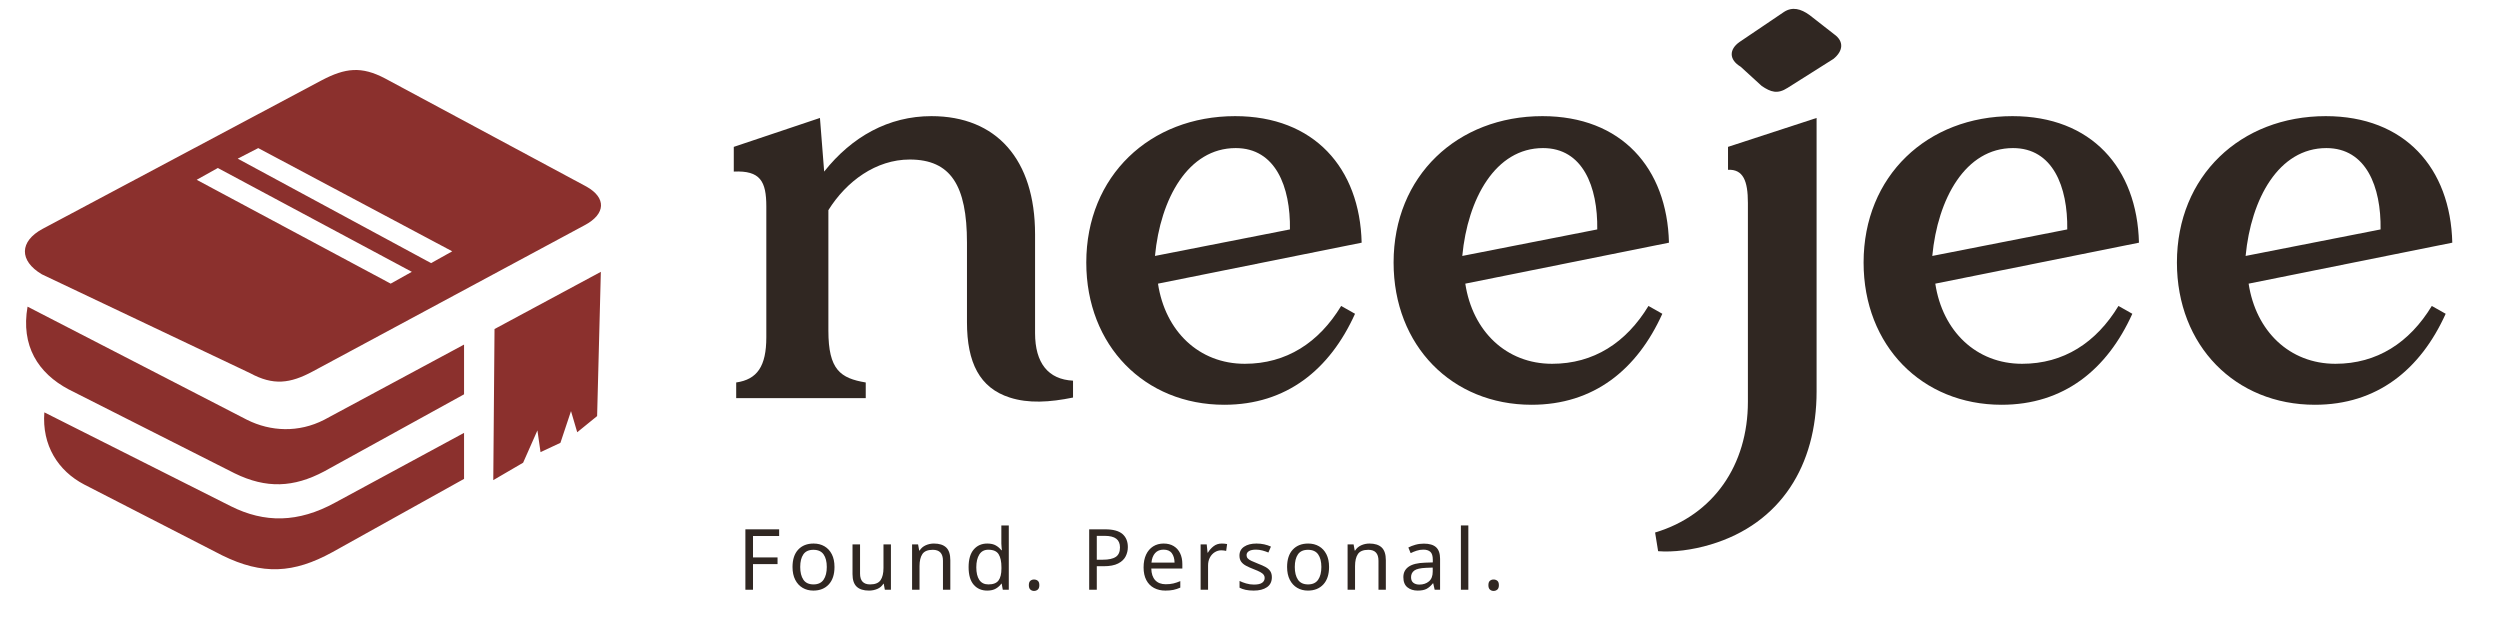
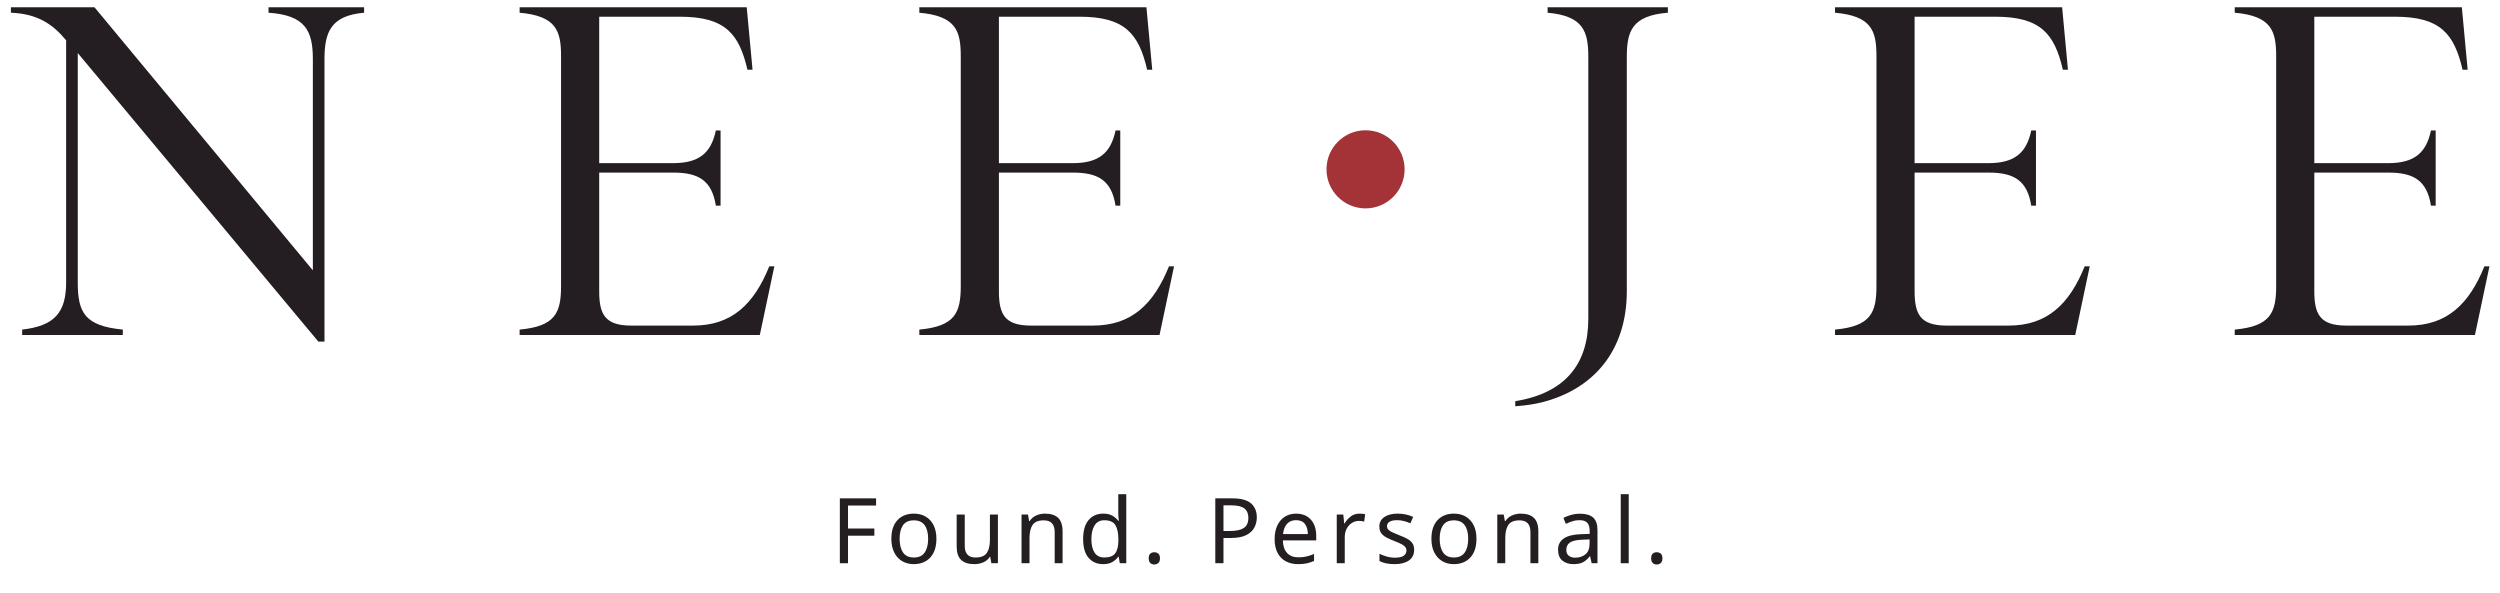
- <svg xmlns="http://www.w3.org/2000/svg" width="390" height="100" viewBox="0 0 390 100" role="img">
-   <g transform="translate(1 7) scale(0.97)">
-     <path fill="#8B302D" d="M5.7 36.9C2 34.7 2.1 31.6 5.8 29.6L50.7 5.7C54.5 3.7 57.1 3.4 60.9 5.4L93.3 22.8C96.5 24.6 96.4 27.2 93.0 29.0L49.3 52.5C45.6 54.5 42.9 54.8 39.2 52.8Z M30.6 21.7L34 19.8L65.2 36.5L61.8 38.4ZM37.2 18.3L40.5 16.6L71.7 33.2L68.3 35.1Z" fill-rule="evenodd" />
-     <path fill="#8B302D" d="M3.4 42.1L38.7 60.3C42.5 62.2 47 62.4 51.1 60.3L73.6 48.2V56.2L51.1 68.6C46.2 71.2 41.8 71.4 36.7 68.9L10 55.4C5.1 52.8 2.3 48.4 3.4 42.1Z M6.1 59.1L36.1 74.2C41.5 76.9 46.9 76.9 52.9 73.6L73.6 62.4V69.8L52.4 81.6C46.2 85 41.2 85.3 34.7 82.1L12.5 70.7C8.3 68.5 5.7 64.4 6.1 59.1Z M78.5 45.7L95.6 36.5L95.0 59.7L91.8 62.3L90.8 58.9L89.1 64.0L85.9 65.5L85.4 62.0L83.1 67.2L78.3 70.0Z" />
+ <svg xmlns="http://www.w3.org/2000/svg" width="688" height="163" viewBox="0 0 688 163" role="img">
+   <g transform="translate(3 2) scale(1)">
+     <path fill="#241E23" d="M0 0H23L83.1 72.4V14.3C83.1 6.4 81 2.2 70.9 1.5V0H97.2V1.5C88 2.3 86.3 6.9 86.3 14.3V92H84.6L18.4 12.6V75.7C18.4 84 20.3 87.7 30.8 88.7V90.2H3.1V88.7C12 87.7 15.2 84 15.2 75.7V9.1C11.5 4.6 7.3 1.8 0 1.5Z" />
  </g>
-   <g transform="translate(114 9) scale(0.94)">
-     <g transform="translate(0 0) scale(1)">
-       <path fill="#302722" d="M.5 14.8L14.8 10L15.5 18.9C20.1 13.1 26.2 9.7 33.3 9.7C44.1 9.7 50.5 16.9 50.5 29.3V45.7C50.5 50.7 52.7 53.4 56.8 53.6V56.4C52.9 57.2 49.4 57.4 46.3 56.4C41.3 54.8 39.2 50.6 39.2 43.9V30.7C39.2 21.2 36.5 16.9 29.7 16.9C24.1 16.9 19.2 20.5 16.2 25.3V45.3C16.2 51.8 18.2 53.2 22.4 53.9V56.5H.9V53.9C4.4 53.4 5.9 51.2 5.9 46.4V24.7C5.9 20.5 4.9 18.7.5 18.9Z" />
-     </g>
-     <g transform="translate(58 0) scale(1)">
-       <path fill="#302722" d="M45.6 42.5C41.4 51.8 34.2 57.6 23.9 57.6C10.7 57.6 1 47.8 1 34C1 19.6 11.6 9.7 25.7 9.7C38.8 9.7 46.4 18.3 46.7 30.7L12.9 37.5C14.1 45.4 19.7 50.8 27.3 50.8C34.2 50.8 39.6 47.3 43.3 41.2ZM12.4 32.9L34.8 28.5C34.9 21.4 32.4 15 25.8 15C17.9 15 13.3 23.4 12.4 32.9Z" fill-rule="evenodd" />
-     </g>
-     <g transform="translate(109 0) scale(1)">
-       <path fill="#302722" d="M45.6 42.5C41.4 51.8 34.2 57.6 23.9 57.6C10.7 57.6 1 47.8 1 34C1 19.6 11.6 9.7 25.7 9.7C38.8 9.7 46.4 18.3 46.7 30.7L12.9 37.5C14.1 45.4 19.7 50.8 27.3 50.8C34.2 50.8 39.6 47.3 43.3 41.2ZM12.4 32.9L34.8 28.5C34.9 21.4 32.4 15 25.8 15C17.9 15 13.3 23.4 12.4 32.9Z" fill-rule="evenodd" />
-     </g>
-     <g transform="translate(162 0) scale(1)">
-       <path fill="#302722" d="M3.5 14.8L18.2 10V55.4C18.2 67.6 12.3 77.3.6 80.8C-2.4 81.7 -5.6 82.1 -8.1 81.9L-8.6 78.8C1.1 75.9 6.8 67.6 6.8 57.1V24.1C6.8 20.4 6 18.5 3.5 18.6Z M5.6 1.5C3.6.3 3.7-1.4 5.4-2.6L12.8-7.6C14.2-8.5 15.6-8.1 17-7.1L21.1-3.9C22.8-2.7 22.6-1.1 21 .2L13.4 5C11.7 6.1 10.6 5.7 9.1 4.7Z" />
-     </g>
-     <g transform="translate(187 0) scale(1)">
-       <path fill="#302722" d="M45.6 42.5C41.4 51.8 34.2 57.6 23.9 57.6C10.7 57.6 1 47.8 1 34C1 19.6 11.6 9.7 25.7 9.7C38.8 9.7 46.4 18.3 46.7 30.7L12.9 37.5C14.1 45.4 19.7 50.8 27.3 50.8C34.2 50.8 39.6 47.3 43.3 41.2ZM12.4 32.9L34.8 28.5C34.9 21.4 32.4 15 25.8 15C17.9 15 13.3 23.4 12.4 32.9Z" fill-rule="evenodd" />
-     </g>
-     <g transform="translate(239 0) scale(1)">
-       <path fill="#302722" d="M45.6 42.5C41.4 51.8 34.2 57.6 23.9 57.6C10.7 57.6 1 47.8 1 34C1 19.6 11.6 9.7 25.7 9.7C38.8 9.7 46.4 18.3 46.7 30.7L12.9 37.5C14.1 45.4 19.7 50.8 27.3 50.8C34.2 50.8 39.6 47.3 43.3 41.2ZM12.4 32.9L34.8 28.5C34.9 21.4 32.4 15 25.8 15C17.9 15 13.3 23.4 12.4 32.9Z" fill-rule="evenodd" />
-     </g>
+   <g transform="translate(143 2) scale(1)">
+     <path fill="#241E23" d="M0 0H62.5L64.1 17.2H62.7C60.4 7.3 56.6 2.6 44.1 2.6H21.9V42.9H42.2C49.4 42.9 52.7 40.1 54 33.9H55.3V54.6H54C52.9 47.7 49.3 45.5 42.3 45.5H21.9V78.1C21.9 84.4 23.4 87.6 30.7 87.6H47.8C58.4 87.6 64.5 81.7 68.7 71.3H70.1L66.1 90.2H0V88.7C9.9 87.8 11.4 84 11.4 76.7V13.4C11.4 6.4 10 2.4 0 1.5Z" />
  </g>
-   <g fill="#302722" transform="translate(115 92) scale(0.0132 -0.0132)">
+   <g transform="translate(253 2) scale(1)">
+     <path fill="#241E23" d="M0 0H62.5L64.1 17.2H62.7C60.4 7.3 56.6 2.6 44.1 2.6H21.9V42.9H42.2C49.4 42.9 52.7 40.1 54 33.9H55.3V54.6H54C52.9 47.7 49.3 45.5 42.3 45.5H21.9V78.1C21.9 84.4 23.4 87.6 30.7 87.6H47.8C58.4 87.6 64.5 81.7 68.7 71.3H70.1L66.1 90.2H0V88.7C9.9 87.8 11.4 84 11.4 76.7V13.4C11.4 6.4 10 2.4 0 1.5Z" />
+   </g>
+   <g transform="translate(505 2) scale(1)">
+     <path fill="#241E23" d="M0 0H62.5L64.1 17.2H62.7C60.4 7.3 56.6 2.6 44.1 2.6H21.9V42.9H42.2C49.4 42.9 52.7 40.1 54 33.9H55.3V54.6H54C52.9 47.7 49.3 45.5 42.3 45.5H21.9V78.1C21.9 84.4 23.4 87.6 30.7 87.6H47.8C58.4 87.6 64.5 81.7 68.7 71.3H70.1L66.1 90.2H0V88.7C9.9 87.8 11.4 84 11.4 76.7V13.4C11.4 6.4 10 2.4 0 1.5Z" />
+   </g>
+   <g transform="translate(615 2) scale(1)">
+     <path fill="#241E23" d="M0 0H62.5L64.1 17.2H62.7C60.4 7.3 56.6 2.6 44.1 2.6H21.9V42.9H42.2C49.4 42.9 52.7 40.1 54 33.9H55.3V54.6H54C52.9 47.7 49.3 45.5 42.3 45.5H21.9V78.1C21.9 84.4 23.4 87.6 30.7 87.6H47.8C58.4 87.6 64.5 81.7 68.7 71.3H70.1L66.1 90.2H0V88.7C9.9 87.8 11.4 84 11.4 76.7V13.4C11.4 6.4 10 2.4 0 1.5Z" />
+   </g>
+   <g transform="translate(417 2) scale(1)">
+     <path fill="#241E23" d="M8.9 0H42V1.5C32.1 2.3 30.7 6.6 30.7 13.7V78.1C30.7 94.6 21.5 105.1 7.4 108.7C5.4 109.2 3 109.6 0 109.8V108.4C13.7 106.2 20.1 98.2 20.1 85.8V13.7C20.1 6.7 18.8 2.4 8.9 1.5Z" />
+   </g>
+   <circle cx="375.8" cy="46.6" r="10.75" fill="#A33337" />
+   <g fill="#241E23" transform="translate(228.7 155) scale(0.025 -0.025)">
    <path transform="translate(0 0)" d="M187 0H97V714H496V635H187V382H477V303H187Z" />
-     <path transform="translate(599 0)" d="M551 269Q551 136 483.5 63.0Q416 -10 301 -10Q230 -10 174.5 22.5Q119 55 87.0 117.5Q55 180 55 269Q55 402 122.0 474.0Q189 546 304 546Q377 546 432.5 513.5Q488 481 519.5 419.5Q551 358 551 269ZM146 269Q146 174 183.5 118.5Q221 63 303 63Q384 63 422.0 118.5Q460 174 460 269Q460 364 422.0 418.0Q384 472 302 472Q220 472 183.0 418.0Q146 364 146 269Z" />
-     <path transform="translate(1284 0)" d="M533 536V0H461L448 71H444Q418 29 372.0 9.5Q326 -10 274 -10Q177 -10 128.0 36.5Q79 83 79 185V536H168V191Q168 63 287 63Q376 63 410.5 113.0Q445 163 445 257V536Z" />
-     <path transform="translate(1982 0)" d="M343 546Q439 546 488.0 499.5Q537 453 537 349V0H450V343Q450 472 330 472Q241 472 207.0 422.0Q173 372 173 278V0H85V536H156L169 463H174Q200 505 246.0 525.5Q292 546 343 546Z" />
-     <path transform="translate(2680 0)" d="M275 -10Q175 -10 115.0 59.5Q55 129 55 267Q55 405 115.5 475.5Q176 546 276 546Q338 546 377.5 523.0Q417 500 442 467H448Q447 480 444.5 505.5Q442 531 442 546V760H530V0H459L446 72H442Q418 38 378.0 14.0Q338 -10 275 -10ZM289 63Q374 63 408.5 109.5Q443 156 443 250V266Q443 366 410.0 419.5Q377 473 288 473Q217 473 181.5 416.5Q146 360 146 265Q146 169 181.5 116.0Q217 63 289 63Z" />
-     <path transform="translate(3375 0)" d="M72 54Q72 91 90.0 106.0Q108 121 133 121Q159 121 177.5 106.0Q196 91 196 54Q196 18 177.5 2.0Q159 -14 133 -14Q108 -14 90.0 2.0Q72 18 72 54Z" />
-     <path transform="translate(4063 0)" d="M286 714Q426 714 490.0 659.0Q554 604 554 504Q554 445 527.5 393.5Q501 342 438.5 310.0Q376 278 269 278H187V0H97V714ZM278 637H187V355H259Q361 355 411.0 388.0Q461 421 461 500Q461 569 417.0 603.0Q373 637 278 637Z" />
-     <path transform="translate(4748 0)" d="M292 546Q361 546 410.5 516.0Q460 486 486.5 431.5Q513 377 513 304V251H146Q148 160 192.5 112.5Q237 65 317 65Q368 65 407.5 74.5Q447 84 489 102V25Q448 7 408.0 -1.5Q368 -10 313 -10Q237 -10 178.5 21.0Q120 52 87.5 113.5Q55 175 55 264Q55 352 84.5 415.0Q114 478 167.5 512.0Q221 546 292 546ZM291 474Q228 474 191.5 433.5Q155 393 148 321H421Q420 389 389.0 431.5Q358 474 291 474Z" />
-     <path transform="translate(5392 0)" d="M335 546Q350 546 367.5 544.5Q385 543 398 540L387 459Q374 462 358.5 464.0Q343 466 329 466Q288 466 252.0 443.5Q216 421 194.5 380.5Q173 340 173 286V0H85V536H157L167 438H171Q197 482 238.0 514.0Q279 546 335 546Z" />
-     <path transform="translate(5885 0)" d="M434 148Q434 70 376.0 30.0Q318 -10 220 -10Q164 -10 123.5 -1.0Q83 8 52 24V104Q84 88 129.5 74.5Q175 61 222 61Q289 61 319.0 82.5Q349 104 349 140Q349 160 338.0 176.0Q327 192 298.5 208.0Q270 224 217 244Q165 264 128.0 284.0Q91 304 71.0 332.0Q51 360 51 404Q51 472 106.5 509.0Q162 546 252 546Q301 546 343.5 536.5Q386 527 423 510L393 440Q359 454 322.0 464.0Q285 474 246 474Q192 474 163.5 456.5Q135 439 135 409Q135 387 148.0 371.5Q161 356 191.5 341.5Q222 327 273 307Q324 288 360.0 268.0Q396 248 415.0 219.5Q434 191 434 148Z" />
-     <path transform="translate(6444 0)" d="M551 269Q551 136 483.5 63.0Q416 -10 301 -10Q230 -10 174.5 22.5Q119 55 87.0 117.5Q55 180 55 269Q55 402 122.0 474.0Q189 546 304 546Q377 546 432.5 513.5Q488 481 519.5 419.5Q551 358 551 269ZM146 269Q146 174 183.5 118.5Q221 63 303 63Q384 63 422.0 118.5Q460 174 460 269Q460 364 422.0 418.0Q384 472 302 472Q220 472 183.0 418.0Q146 364 146 269Z" />
-     <path transform="translate(7129 0)" d="M343 546Q439 546 488.0 499.5Q537 453 537 349V0H450V343Q450 472 330 472Q241 472 207.0 422.0Q173 372 173 278V0H85V536H156L169 463H174Q200 505 246.0 525.5Q292 546 343 546Z" />
-     <path transform="translate(7827 0)" d="M288 545Q386 545 433.0 502.0Q480 459 480 365V0H416L399 76H395Q360 32 321.5 11.0Q283 -10 215 -10Q142 -10 94.0 28.5Q46 67 46 149Q46 229 109.0 272.5Q172 316 303 320L394 323V355Q394 422 365.0 448.0Q336 474 283 474Q241 474 203.0 461.5Q165 449 132 433L105 499Q140 518 188.0 531.5Q236 545 288 545ZM314 259Q214 255 175.5 227.0Q137 199 137 148Q137 103 164.5 82.0Q192 61 235 61Q303 61 348.0 98.5Q393 136 393 214V262Z" />
-     <path transform="translate(8468 0)" d="M173 0H85V760H173Z" />
-     <path transform="translate(8806 0)" d="M72 54Q72 91 90.0 106.0Q108 121 133 121Q159 121 177.5 106.0Q196 91 196 54Q196 18 177.5 2.0Q159 -14 133 -14Q108 -14 90.0 2.0Q72 18 72 54Z" />
+     <path transform="translate(609 0)" d="M551 269Q551 136 483.5 63.0Q416 -10 301 -10Q230 -10 174.5 22.5Q119 55 87.0 117.5Q55 180 55 269Q55 402 122.0 474.0Q189 546 304 546Q377 546 432.5 513.5Q488 481 519.5 419.5Q551 358 551 269ZM146 269Q146 174 183.5 118.5Q221 63 303 63Q384 63 422.0 118.5Q460 174 460 269Q460 364 422.0 418.0Q384 472 302 472Q220 472 183.0 418.0Q146 364 146 269Z" />
+     <path transform="translate(1304 0)" d="M533 536V0H461L448 71H444Q418 29 372.0 9.5Q326 -10 274 -10Q177 -10 128.0 36.5Q79 83 79 185V536H168V191Q168 63 287 63Q376 63 410.5 113.0Q445 163 445 257V536Z" />
+     <path transform="translate(2012 0)" d="M343 546Q439 546 488.0 499.5Q537 453 537 349V0H450V343Q450 472 330 472Q241 472 207.0 422.0Q173 372 173 278V0H85V536H156L169 463H174Q200 505 246.0 525.5Q292 546 343 546Z" />
+     <path transform="translate(2720 0)" d="M275 -10Q175 -10 115.0 59.5Q55 129 55 267Q55 405 115.5 475.5Q176 546 276 546Q338 546 377.5 523.0Q417 500 442 467H448Q447 480 444.5 505.5Q442 531 442 546V760H530V0H459L446 72H442Q418 38 378.0 14.0Q338 -10 275 -10ZM289 63Q374 63 408.5 109.5Q443 156 443 250V266Q443 366 410.0 419.5Q377 473 288 473Q217 473 181.5 416.5Q146 360 146 265Q146 169 181.5 116.0Q217 63 289 63Z" />
+     <path transform="translate(3425 0)" d="M72 54Q72 91 90.0 106.0Q108 121 133 121Q159 121 177.5 106.0Q196 91 196 54Q196 18 177.5 2.0Q159 -14 133 -14Q108 -14 90.0 2.0Q72 18 72 54Z" />
+     <path transform="translate(4133 0)" d="M286 714Q426 714 490.0 659.0Q554 604 554 504Q554 445 527.5 393.5Q501 342 438.5 310.0Q376 278 269 278H187V0H97V714ZM278 637H187V355H259Q361 355 411.0 388.0Q461 421 461 500Q461 569 417.0 603.0Q373 637 278 637Z" />
+     <path transform="translate(4828 0)" d="M292 546Q361 546 410.5 516.0Q460 486 486.5 431.5Q513 377 513 304V251H146Q148 160 192.5 112.5Q237 65 317 65Q368 65 407.5 74.5Q447 84 489 102V25Q448 7 408.0 -1.5Q368 -10 313 -10Q237 -10 178.5 21.0Q120 52 87.5 113.5Q55 175 55 264Q55 352 84.5 415.0Q114 478 167.5 512.0Q221 546 292 546ZM291 474Q228 474 191.5 433.5Q155 393 148 321H421Q420 389 389.0 431.5Q358 474 291 474Z" />
+     <path transform="translate(5482 0)" d="M335 546Q350 546 367.5 544.5Q385 543 398 540L387 459Q374 462 358.5 464.0Q343 466 329 466Q288 466 252.0 443.5Q216 421 194.5 380.5Q173 340 173 286V0H85V536H157L167 438H171Q197 482 238.0 514.0Q279 546 335 546Z" />
+     <path transform="translate(5985 0)" d="M434 148Q434 70 376.0 30.0Q318 -10 220 -10Q164 -10 123.5 -1.0Q83 8 52 24V104Q84 88 129.5 74.5Q175 61 222 61Q289 61 319.0 82.5Q349 104 349 140Q349 160 338.0 176.0Q327 192 298.5 208.0Q270 224 217 244Q165 264 128.0 284.0Q91 304 71.0 332.0Q51 360 51 404Q51 472 106.5 509.0Q162 546 252 546Q301 546 343.5 536.5Q386 527 423 510L393 440Q359 454 322.0 464.0Q285 474 246 474Q192 474 163.5 456.5Q135 439 135 409Q135 387 148.0 371.5Q161 356 191.5 341.5Q222 327 273 307Q324 288 360.0 268.0Q396 248 415.0 219.5Q434 191 434 148Z" />
+     <path transform="translate(6554 0)" d="M551 269Q551 136 483.5 63.0Q416 -10 301 -10Q230 -10 174.5 22.5Q119 55 87.0 117.5Q55 180 55 269Q55 402 122.0 474.0Q189 546 304 546Q377 546 432.5 513.5Q488 481 519.5 419.5Q551 358 551 269ZM146 269Q146 174 183.5 118.5Q221 63 303 63Q384 63 422.0 118.5Q460 174 460 269Q460 364 422.0 418.0Q384 472 302 472Q220 472 183.0 418.0Q146 364 146 269Z" />
+     <path transform="translate(7249 0)" d="M343 546Q439 546 488.0 499.5Q537 453 537 349V0H450V343Q450 472 330 472Q241 472 207.0 422.0Q173 372 173 278V0H85V536H156L169 463H174Q200 505 246.0 525.5Q292 546 343 546Z" />
+     <path transform="translate(7957 0)" d="M288 545Q386 545 433.0 502.0Q480 459 480 365V0H416L399 76H395Q360 32 321.5 11.0Q283 -10 215 -10Q142 -10 94.0 28.5Q46 67 46 149Q46 229 109.0 272.5Q172 316 303 320L394 323V355Q394 422 365.0 448.0Q336 474 283 474Q241 474 203.0 461.5Q165 449 132 433L105 499Q140 518 188.0 531.5Q236 545 288 545ZM314 259Q214 255 175.5 227.0Q137 199 137 148Q137 103 164.5 82.0Q192 61 235 61Q303 61 348.0 98.5Q393 136 393 214V262Z" />
+     <path transform="translate(8608 0)" d="M173 0H85V760H173Z" />
+     <path transform="translate(8956 0)" d="M72 54Q72 91 90.0 106.0Q108 121 133 121Q159 121 177.5 106.0Q196 91 196 54Q196 18 177.5 2.0Q159 -14 133 -14Q108 -14 90.0 2.0Q72 18 72 54Z" />
  </g>
</svg>
